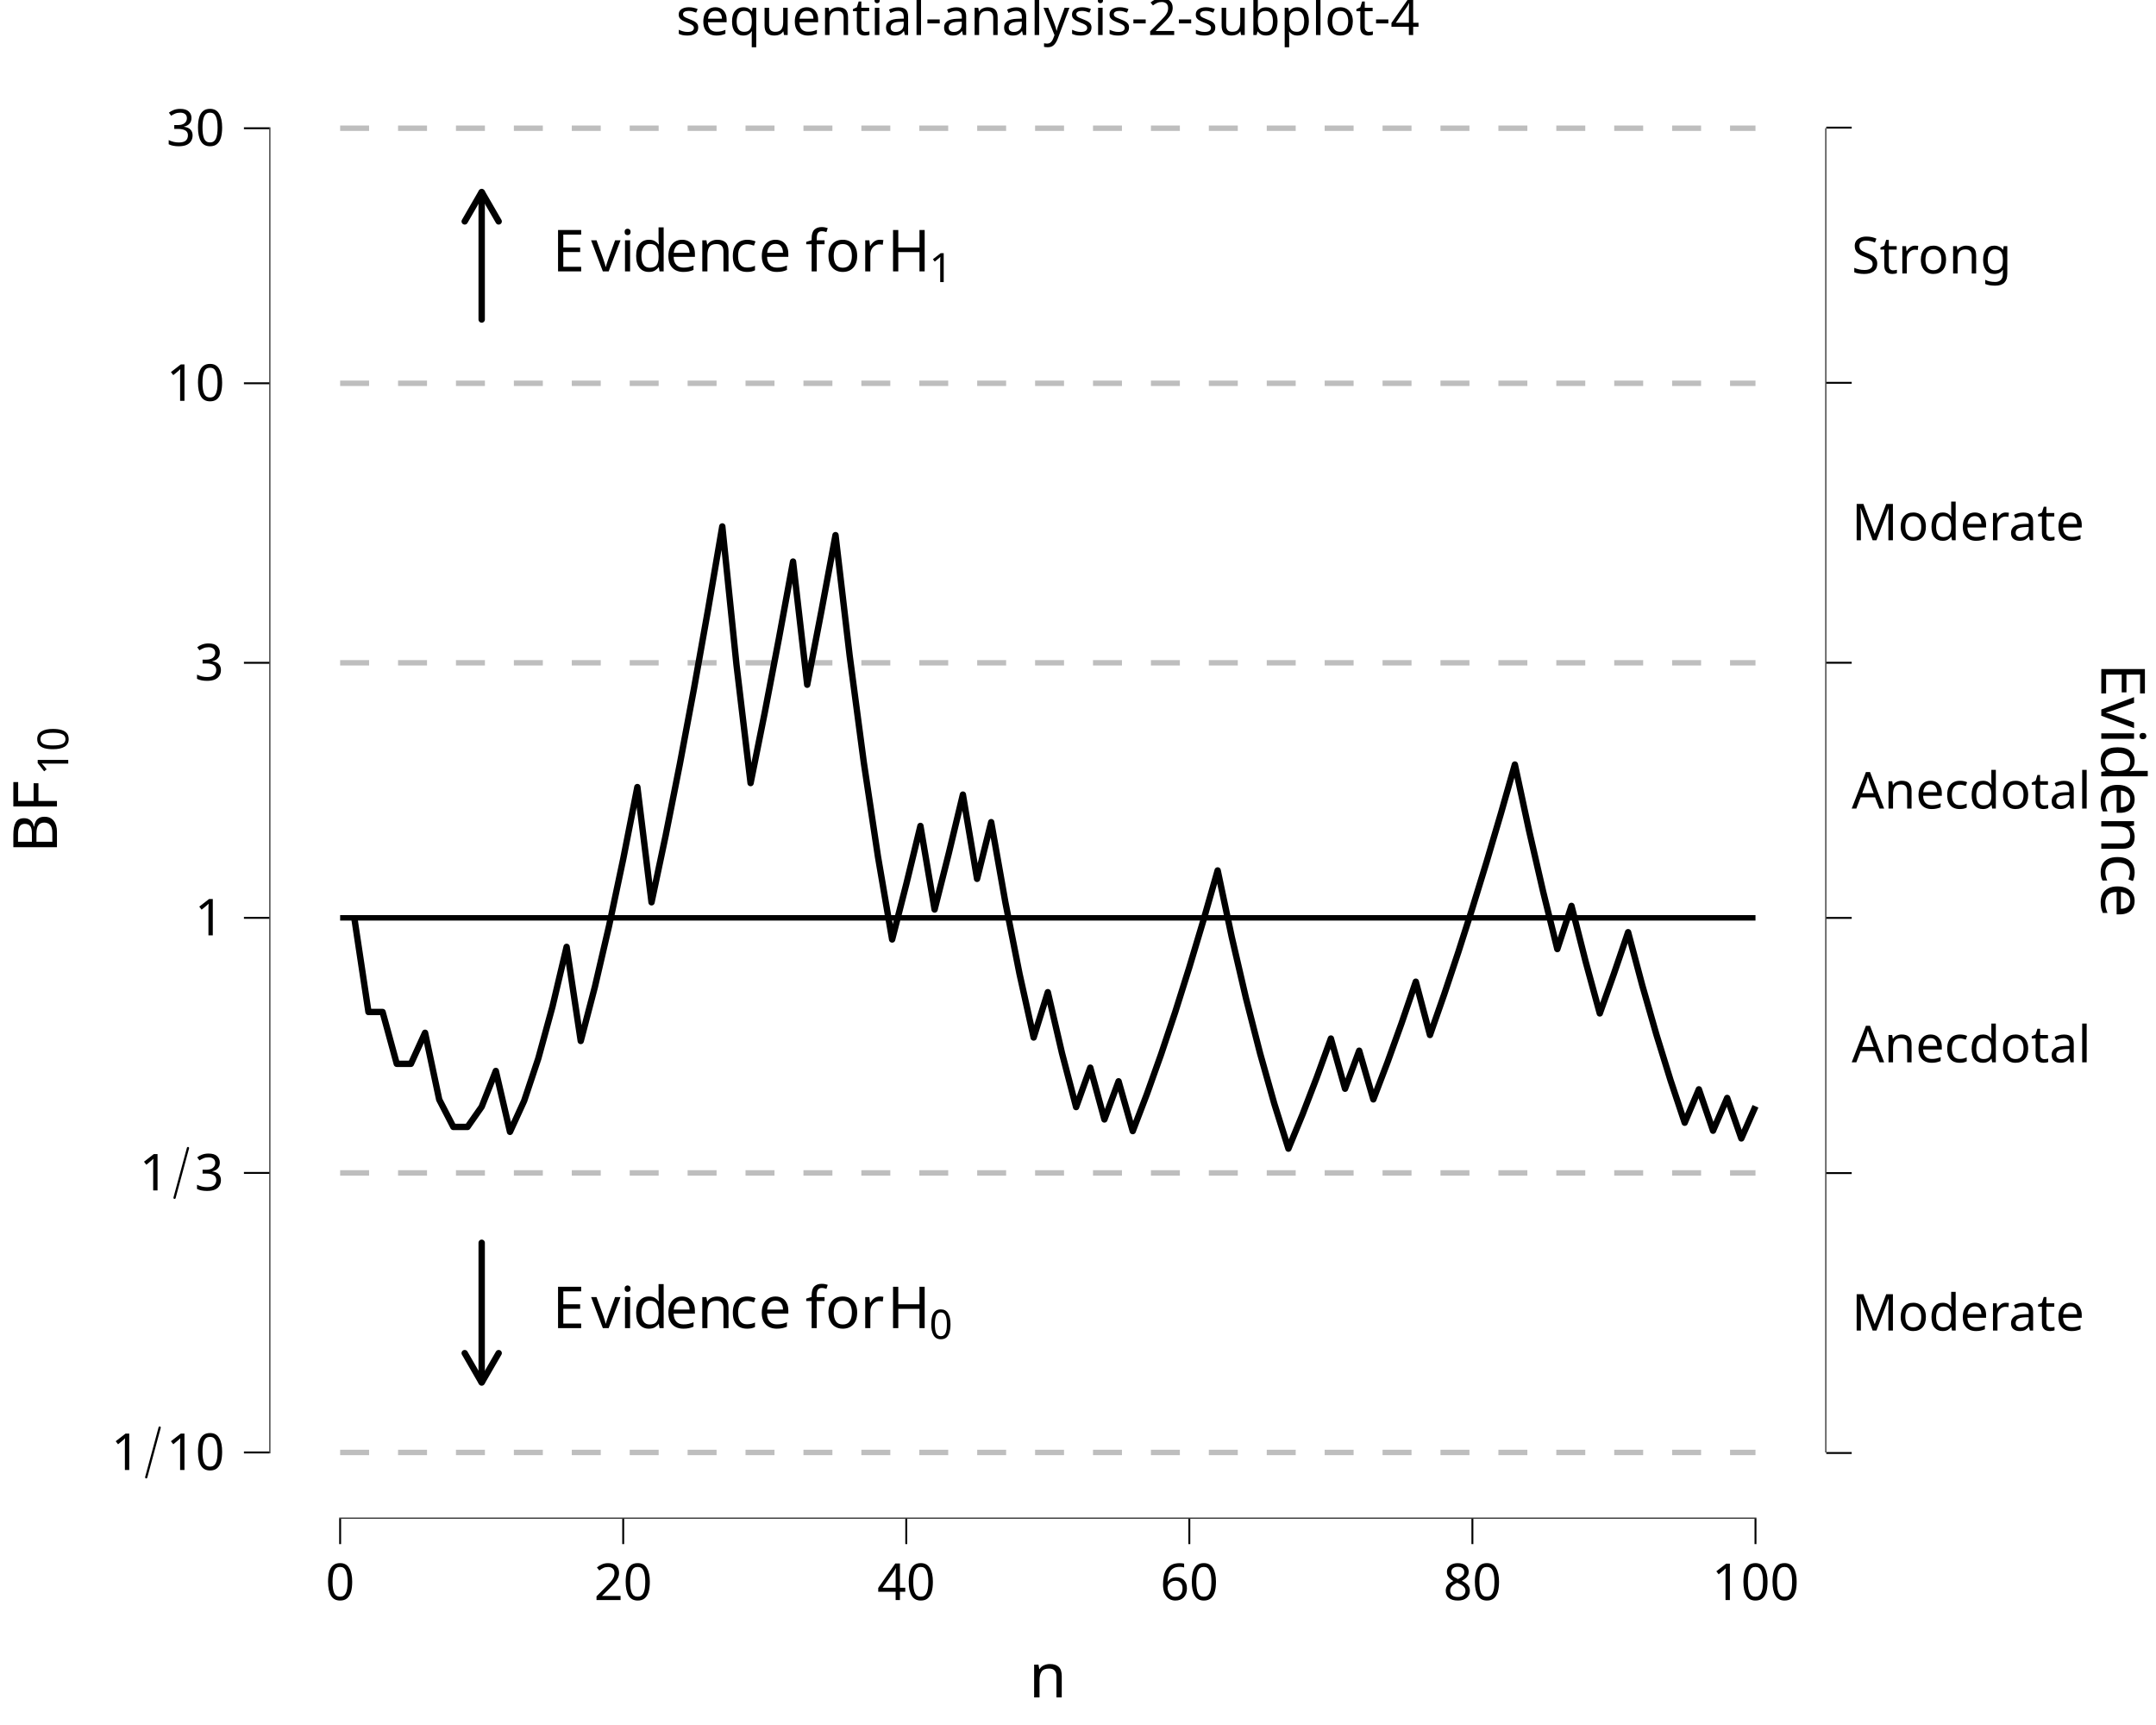
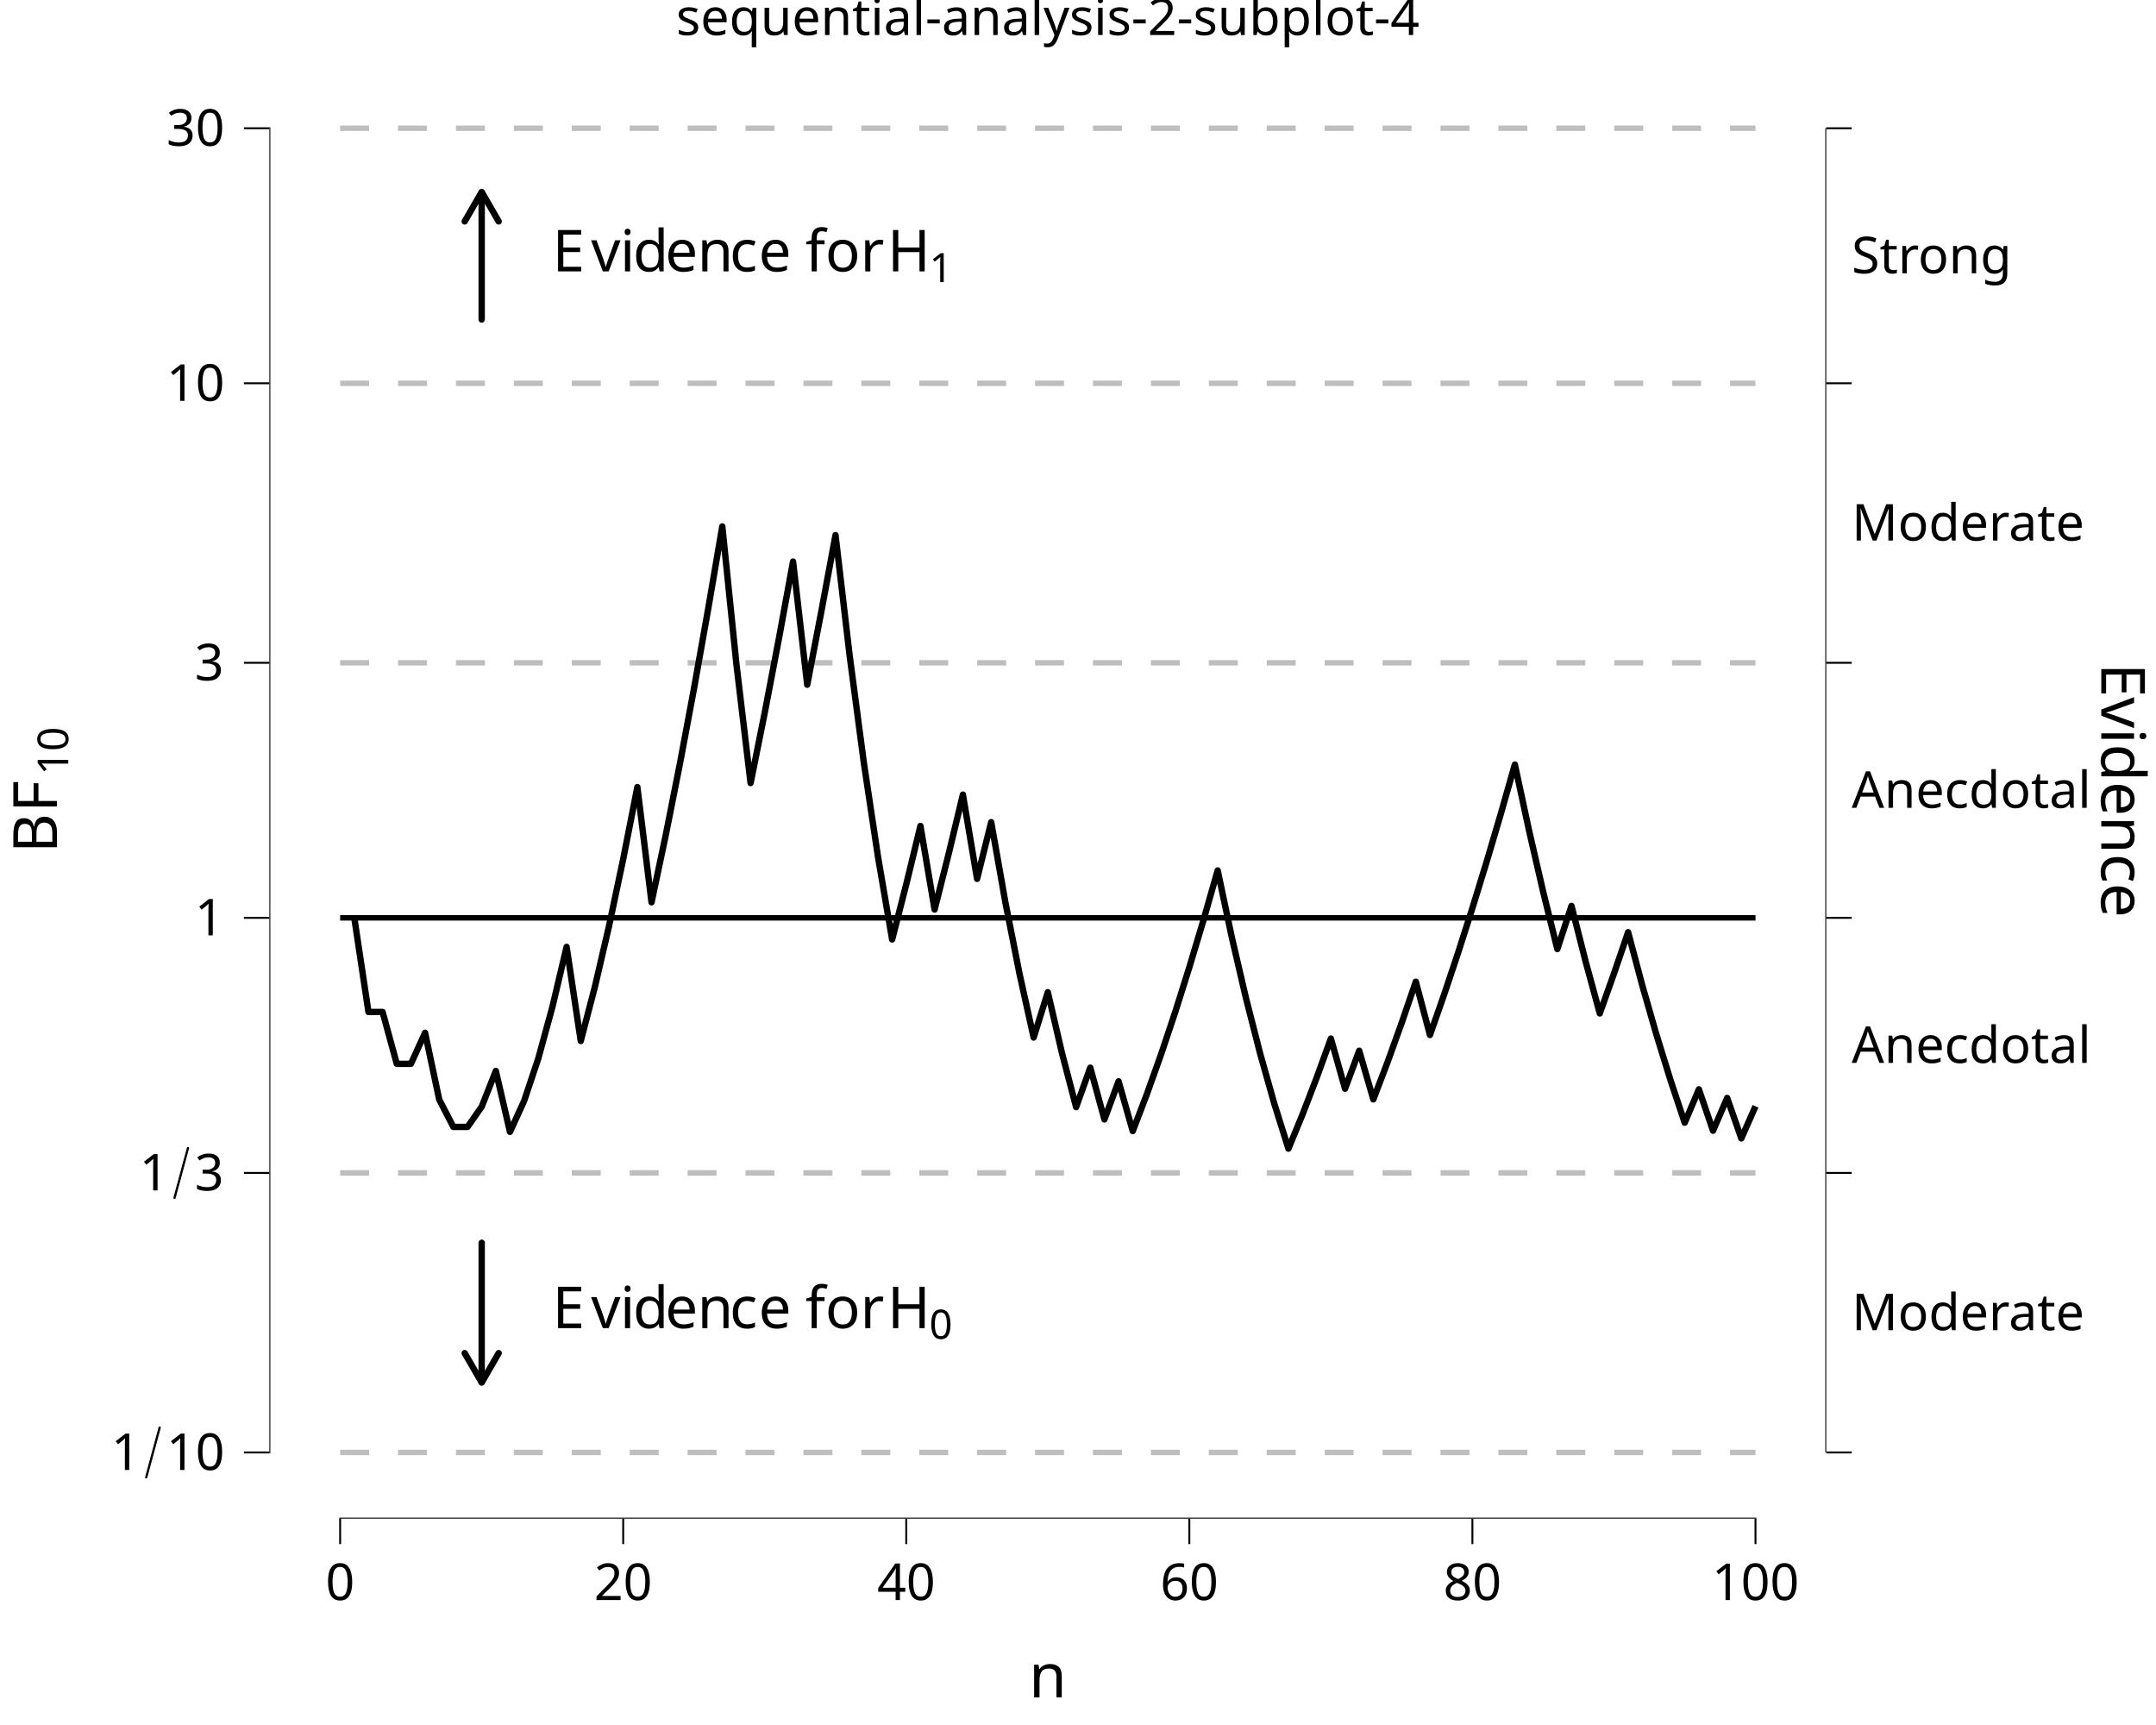
<svg xmlns="http://www.w3.org/2000/svg" class="svglite" data-engine-version="2.0" width="720.00pt" height="576.00pt" viewBox="0 0 720.00 576.00">
  <defs>
    <style type="text/css">
    .svglite line, .svglite polyline, .svglite polygon, .svglite path, .svglite rect, .svglite circle {
      fill: none;
      stroke: #000000;
      stroke-linecap: round;
      stroke-linejoin: round;
      stroke-miterlimit: 10.00;
    }
  </style>
  </defs>
  <rect width="100%" height="100%" style="stroke: none; fill: #FFFFFF;" />
  <defs>
    <clipPath id="cpMC4wMHw3MjAuMDB8MC4wMHw1NzYuMDA=">
      <rect x="0.00" y="0.00" width="720.00" height="576.00" />
    </clipPath>
  </defs>
  <g clip-path="url(#cpMC4wMHw3MjAuMDB8MC4wMHw1NzYuMDA=)">
    <rect x="-0" y="0.00" width="720.00" height="576.00" style="stroke-width: 10.67; stroke: none;" />
  </g>
  <defs>
    <clipPath id="cpODkuOTZ8NjA5Ljg4fDIwLjcxfDUwNy4wOQ==">
      <rect x="89.96" y="20.71" width="519.92" height="486.39" />
    </clipPath>
  </defs>
  <g clip-path="url(#cpODkuOTZ8NjA5Ljg4fDIwLjcxfDUwNy4wOQ==)">
    <rect x="89.96" y="20.71" width="519.92" height="486.39" style="stroke-width: 10.67; stroke: none;" />
    <line x1="113.59" y1="484.99" x2="586.25" y2="484.99" style="stroke-width: 1.81; stroke: #BEBEBE; stroke-dasharray: 9.67,9.67; stroke-linecap: butt;" />
    <line x1="113.59" y1="391.65" x2="586.25" y2="391.65" style="stroke-width: 1.81; stroke: #BEBEBE; stroke-dasharray: 9.67,9.67; stroke-linecap: butt;" />
    <line x1="113.59" y1="306.48" x2="586.25" y2="306.48" style="stroke-width: 1.81; stroke-linecap: butt;" />
    <line x1="113.59" y1="221.32" x2="586.25" y2="221.32" style="stroke-width: 1.81; stroke: #BEBEBE; stroke-dasharray: 9.67,9.67; stroke-linecap: butt;" />
    <line x1="113.59" y1="127.98" x2="586.25" y2="127.98" style="stroke-width: 1.81; stroke: #BEBEBE; stroke-dasharray: 9.67,9.67; stroke-linecap: butt;" />
    <line x1="113.59" y1="42.82" x2="586.25" y2="42.82" style="stroke-width: 1.81; stroke: #BEBEBE; stroke-dasharray: 9.67,9.67; stroke-linecap: butt;" />
    <polyline points="118.32,306.48 123.05,337.92 127.77,337.92 132.50,355.22 137.23,355.22 141.95,344.86 146.68,367.17 151.40,376.30 156.13,376.30 160.86,369.55 165.58,357.60 170.31,377.94 175.04,367.59 179.76,353.45 184.49,336.16 189.22,316.17 193.94,347.60 198.67,329.49 203.40,309.15 208.12,286.85 212.85,262.81 217.58,301.29 222.30,278.99 227.03,255.15 231.76,229.92 236.48,203.43 241.21,175.78 245.94,221.88 250.66,261.48 255.39,237.94 260.11,213.26 264.84,187.51 269.57,228.64 274.29,204.16 279.02,178.69 283.75,218.99 288.47,254.62 293.20,286.05 297.93,313.70 302.65,295.27 307.38,275.79 312.11,303.70 316.83,285.01 321.56,265.33 326.29,293.46 331.01,274.53 335.74,301.27 340.47,325.17 345.19,346.44 349.92,331.30 354.65,351.64 359.37,369.67 364.10,356.50 368.82,373.80 373.55,361.06 378.28,377.69 383.00,365.35 387.73,352.10 392.46,337.97 397.18,322.99 401.91,307.21 406.64,290.65 411.36,312.95 416.09,333.29 420.82,351.77 425.54,368.50 430.27,383.55 435.00,372.08 439.72,359.81 444.45,346.78 449.18,363.54 453.90,350.84 458.63,367.10 463.36,354.70 468.08,341.60 472.81,327.80 477.54,345.60 482.26,332.12 486.99,317.98 491.71,303.22 496.44,287.83 501.17,271.85 505.89,255.29 510.62,277.29 515.35,297.81 520.07,316.91 524.80,302.49 529.53,321.10 534.25,338.40 538.98,325.12 543.71,311.27 548.43,328.99 553.16,345.47 557.89,360.75 562.61,374.89 567.34,363.74 572.07,377.56 576.79,366.62 581.52,380.14 586.25,369.40 " style="stroke-width: 2.13; stroke-linecap: butt;" />
    <line x1="160.86" y1="414.98" x2="160.86" y2="461.65" style="stroke-width: 2.13; stroke-linejoin: bevel;" />
    <polyline points="155.19,451.83 160.86,461.65 166.53,451.83 " style="stroke-width: 2.13; stroke-linejoin: bevel;" />
    <line x1="160.86" y1="106.69" x2="160.86" y2="64.11" style="stroke-width: 2.13; stroke-linejoin: bevel;" />
    <polyline points="166.53,73.93 160.86,64.11 155.19,73.93 " style="stroke-width: 2.13; stroke-linejoin: bevel;" />
    <text x="184.49" y="443.48" style="font-size: 19.35px; font-family: sans;" textLength="12.91px" lengthAdjust="spacingAndGlyphs">E</text>
    <text x="197.40" y="443.48" style="font-size: 19.35px; font-family: sans;" textLength="9.68px" lengthAdjust="spacingAndGlyphs">v</text>
    <text x="207.08" y="443.48" style="font-size: 19.35px; font-family: sans;" textLength="4.30px" lengthAdjust="spacingAndGlyphs">i</text>
    <text x="211.38" y="443.48" style="font-size: 19.35px; font-family: sans;" textLength="10.76px" lengthAdjust="spacingAndGlyphs">d</text>
    <text x="222.14" y="443.48" style="font-size: 19.35px; font-family: sans;" textLength="10.76px" lengthAdjust="spacingAndGlyphs">e</text>
    <text x="232.90" y="443.48" style="font-size: 19.35px; font-family: sans;" textLength="10.76px" lengthAdjust="spacingAndGlyphs">n</text>
    <text x="243.66" y="443.48" style="font-size: 19.35px; font-family: sans;" textLength="9.68px" lengthAdjust="spacingAndGlyphs">c</text>
    <text x="253.34" y="443.48" style="font-size: 19.35px; font-family: sans;" textLength="10.76px" lengthAdjust="spacingAndGlyphs">e</text>
    <text x="264.10" y="443.48" style="font-size: 19.35px; font-family: sans;" textLength="4.84px" lengthAdjust="spacingAndGlyphs"> </text>
    <text x="268.94" y="443.48" style="font-size: 19.35px; font-family: sans;" textLength="22.58px" lengthAdjust="spacingAndGlyphs">for</text>
    <text x="291.52" y="443.48" style="font-size: 19.35px; font-family: sans;" textLength="4.84px" lengthAdjust="spacingAndGlyphs"> </text>
    <text x="296.36" y="443.48" style="font-size: 19.35px; font-family: sans;" textLength="13.98px" lengthAdjust="spacingAndGlyphs">H</text>
    <text x="310.34" y="447.05" style="font-size: 13.54px; font-family: sans;" textLength="7.53px" lengthAdjust="spacingAndGlyphs">0</text>
    <text x="184.49" y="90.62" style="font-size: 19.35px; font-family: sans;" textLength="12.91px" lengthAdjust="spacingAndGlyphs">E</text>
    <text x="197.40" y="90.62" style="font-size: 19.35px; font-family: sans;" textLength="9.68px" lengthAdjust="spacingAndGlyphs">v</text>
    <text x="207.08" y="90.62" style="font-size: 19.35px; font-family: sans;" textLength="4.30px" lengthAdjust="spacingAndGlyphs">i</text>
    <text x="211.38" y="90.62" style="font-size: 19.35px; font-family: sans;" textLength="10.76px" lengthAdjust="spacingAndGlyphs">d</text>
    <text x="222.14" y="90.62" style="font-size: 19.35px; font-family: sans;" textLength="10.76px" lengthAdjust="spacingAndGlyphs">e</text>
    <text x="232.90" y="90.62" style="font-size: 19.35px; font-family: sans;" textLength="10.76px" lengthAdjust="spacingAndGlyphs">n</text>
    <text x="243.66" y="90.62" style="font-size: 19.35px; font-family: sans;" textLength="9.68px" lengthAdjust="spacingAndGlyphs">c</text>
    <text x="253.34" y="90.62" style="font-size: 19.35px; font-family: sans;" textLength="10.76px" lengthAdjust="spacingAndGlyphs">e</text>
    <text x="264.10" y="90.62" style="font-size: 19.35px; font-family: sans;" textLength="4.84px" lengthAdjust="spacingAndGlyphs"> </text>
    <text x="268.94" y="90.62" style="font-size: 19.35px; font-family: sans;" textLength="22.58px" lengthAdjust="spacingAndGlyphs">for</text>
    <text x="291.52" y="90.62" style="font-size: 19.35px; font-family: sans;" textLength="4.84px" lengthAdjust="spacingAndGlyphs"> </text>
    <text x="296.36" y="90.62" style="font-size: 19.35px; font-family: sans;" textLength="13.98px" lengthAdjust="spacingAndGlyphs">H</text>
    <text x="310.34" y="94.20" style="font-size: 13.54px; font-family: sans;" textLength="7.53px" lengthAdjust="spacingAndGlyphs">1</text>
    <line x1="113.27" y1="507.09" x2="586.56" y2="507.09" style="stroke-width: 0.64; stroke-linecap: butt;" />
    <line x1="89.96" y1="485.30" x2="89.96" y2="42.50" style="stroke-width: 0.64; stroke-linecap: butt;" />
    <line x1="609.88" y1="484.99" x2="609.88" y2="42.82" style="stroke-width: 0.64; stroke-linecap: butt;" />
    <rect x="89.96" y="20.71" width="519.92" height="486.39" style="stroke-width: 0.00; stroke: none;" />
  </g>
  <g clip-path="url(#cpMC4wMHw3MjAuMDB8MC4wMHw1NzYuMDA=)">
    <polyline points="89.96,507.09 89.96,20.71 " style="stroke-width: 0.00; stroke: none; stroke-linecap: butt;" />
    <text x="37.13" y="490.84" style="font-size: 17.00px; font-family: sans;" textLength="9.46px" lengthAdjust="spacingAndGlyphs">1</text>
    <polyline points="48.83,493.29 53.32,476.68 " style="stroke-width: 0.75;" />
    <text x="55.57" y="490.84" style="font-size: 17.00px; font-family: sans;" textLength="18.91px" lengthAdjust="spacingAndGlyphs">10</text>
    <text x="46.58" y="397.50" style="font-size: 17.00px; font-family: sans;" textLength="9.46px" lengthAdjust="spacingAndGlyphs">1</text>
    <polyline points="58.29,399.96 62.78,383.35 " style="stroke-width: 0.75;" />
    <text x="65.03" y="397.50" style="font-size: 17.00px; font-family: sans;" textLength="9.46px" lengthAdjust="spacingAndGlyphs">3</text>
    <text x="65.03" y="312.33" style="font-size: 17.00px; font-family: sans;" textLength="9.46px" lengthAdjust="spacingAndGlyphs">1</text>
    <text x="65.03" y="227.17" style="font-size: 17.00px; font-family: sans;" textLength="9.46px" lengthAdjust="spacingAndGlyphs">3</text>
    <text x="55.57" y="133.84" style="font-size: 17.00px; font-family: sans;" textLength="18.91px" lengthAdjust="spacingAndGlyphs">10</text>
    <text x="55.57" y="48.67" style="font-size: 17.00px; font-family: sans;" textLength="18.91px" lengthAdjust="spacingAndGlyphs">30</text>
    <polyline points="81.46,484.99 89.96,484.99 " style="stroke-width: 0.64; stroke-linecap: butt;" />
    <polyline points="81.46,391.65 89.96,391.65 " style="stroke-width: 0.64; stroke-linecap: butt;" />
    <polyline points="81.46,306.48 89.96,306.48 " style="stroke-width: 0.64; stroke-linecap: butt;" />
    <polyline points="81.46,221.32 89.96,221.32 " style="stroke-width: 0.64; stroke-linecap: butt;" />
    <polyline points="81.46,127.98 89.96,127.98 " style="stroke-width: 0.64; stroke-linecap: butt;" />
    <polyline points="81.46,42.82 89.96,42.82 " style="stroke-width: 0.64; stroke-linecap: butt;" />
    <polyline points="609.88,507.09 609.88,20.71 " style="stroke-width: 0.00; stroke: none; stroke-linecap: butt;" />
-     <polyline points="609.88,485.18 618.38,485.18 " style="stroke-width: 0.64; stroke-linecap: butt;" />
-     <polyline points="609.88,438.44 618.38,438.44 " style="stroke-width: 0.64; stroke: none; stroke-linecap: butt;" />
-     <polyline points="609.88,391.71 618.38,391.71 " style="stroke-width: 0.64; stroke-linecap: butt;" />
-     <polyline points="609.88,348.86 618.38,348.86 " style="stroke-width: 0.64; stroke: none; stroke-linecap: butt;" />
-     <polyline points="609.88,306.50 618.38,306.50 " style="stroke-width: 0.64; stroke-linecap: butt;" />
-     <polyline points="609.88,264.14 618.38,264.14 " style="stroke-width: 0.64; stroke: none; stroke-linecap: butt;" />
-     <polyline points="609.88,221.30 618.38,221.30 " style="stroke-width: 0.64; stroke-linecap: butt;" />
-     <polyline points="609.88,174.56 618.38,174.56 " style="stroke-width: 0.64; stroke: none; stroke-linecap: butt;" />
-     <polyline points="609.88,127.82 618.38,127.82 " style="stroke-width: 0.64; stroke-linecap: butt;" />
-     <polyline points="609.88,85.46 618.38,85.46 " style="stroke-width: 0.64; stroke: none; stroke-linecap: butt;" />
-     <polyline points="609.88,42.62 618.38,42.62 " style="stroke-width: 0.64; stroke-linecap: butt;" />
-     <text x="618.38" y="444.29" style="font-size: 17.00px; font-family: sans;" textLength="71.83px" lengthAdjust="spacingAndGlyphs">Moderate</text>
-     <text x="618.38" y="354.71" style="font-size: 17.00px; font-family: sans;" textLength="75.62px" lengthAdjust="spacingAndGlyphs">Anecdotal</text>
-     <text x="618.38" y="269.99" style="font-size: 17.00px; font-family: sans;" textLength="75.62px" lengthAdjust="spacingAndGlyphs">Anecdotal</text>
-     <text x="618.38" y="180.41" style="font-size: 17.00px; font-family: sans;" textLength="71.83px" lengthAdjust="spacingAndGlyphs">Moderate</text>
-     <text x="618.38" y="91.31" style="font-size: 17.00px; font-family: sans;" textLength="50.09px" lengthAdjust="spacingAndGlyphs">Strong</text>
+     <polyline points="609.88,484.99 618.38,484.99 " style="stroke-width: 0.64; stroke-linecap: butt;" />
+     <polyline points="609.88,438.32 618.38,438.32 " style="stroke-width: 0.64; stroke: none; stroke-linecap: butt;" />
+     <polyline points="609.88,391.65 618.38,391.65 " style="stroke-width: 0.64; stroke-linecap: butt;" />
+     <polyline points="609.88,349.07 618.38,349.07 " style="stroke-width: 0.64; stroke: none; stroke-linecap: butt;" />
+     <polyline points="609.88,306.48 618.38,306.48 " style="stroke-width: 0.64; stroke-linecap: butt;" />
+     <polyline points="609.88,263.90 618.38,263.90 " style="stroke-width: 0.64; stroke: none; stroke-linecap: butt;" />
+     <polyline points="609.88,221.32 618.38,221.32 " style="stroke-width: 0.64; stroke-linecap: butt;" />
+     <polyline points="609.88,174.65 618.38,174.65 " style="stroke-width: 0.64; stroke: none; stroke-linecap: butt;" />
+     <polyline points="609.88,127.98 618.38,127.98 " style="stroke-width: 0.64; stroke-linecap: butt;" />
+     <polyline points="609.88,85.40 618.38,85.40 " style="stroke-width: 0.64; stroke: none; stroke-linecap: butt;" />
+     <polyline points="609.88,42.82 618.38,42.82 " style="stroke-width: 0.64; stroke-linecap: butt;" />
+     <text x="618.38" y="444.17" style="font-size: 17.00px; font-family: sans;" textLength="71.83px" lengthAdjust="spacingAndGlyphs">Moderate</text>
+     <text x="618.38" y="354.92" style="font-size: 17.00px; font-family: sans;" textLength="75.62px" lengthAdjust="spacingAndGlyphs">Anecdotal</text>
+     <text x="618.38" y="269.75" style="font-size: 17.00px; font-family: sans;" textLength="75.62px" lengthAdjust="spacingAndGlyphs">Anecdotal</text>
+     <text x="618.38" y="180.50" style="font-size: 17.00px; font-family: sans;" textLength="71.83px" lengthAdjust="spacingAndGlyphs">Moderate</text>
+     <text x="618.38" y="91.25" style="font-size: 17.00px; font-family: sans;" textLength="50.09px" lengthAdjust="spacingAndGlyphs">Strong</text>
    <polyline points="89.96,507.09 609.88,507.09 " style="stroke-width: 0.00; stroke: none; stroke-linecap: butt;" />
    <polyline points="113.59,515.60 113.59,507.09 " style="stroke-width: 0.64; stroke-linecap: butt;" />
    <polyline points="208.12,515.60 208.12,507.09 " style="stroke-width: 0.64; stroke-linecap: butt;" />
    <polyline points="302.65,515.60 302.65,507.09 " style="stroke-width: 0.64; stroke-linecap: butt;" />
    <polyline points="397.18,515.60 397.18,507.09 " style="stroke-width: 0.64; stroke-linecap: butt;" />
    <polyline points="491.71,515.60 491.71,507.09 " style="stroke-width: 0.64; stroke-linecap: butt;" />
    <polyline points="586.25,515.60 586.25,507.09 " style="stroke-width: 0.64; stroke-linecap: butt;" />
    <text x="113.59" y="534.27" text-anchor="middle" style="font-size: 17.00px; font-family: sans;" textLength="9.46px" lengthAdjust="spacingAndGlyphs">0</text>
    <text x="208.12" y="534.27" text-anchor="middle" style="font-size: 17.00px; font-family: sans;" textLength="18.91px" lengthAdjust="spacingAndGlyphs">20</text>
    <text x="302.65" y="534.27" text-anchor="middle" style="font-size: 17.00px; font-family: sans;" textLength="18.91px" lengthAdjust="spacingAndGlyphs">40</text>
    <text x="397.18" y="534.27" text-anchor="middle" style="font-size: 17.00px; font-family: sans;" textLength="18.91px" lengthAdjust="spacingAndGlyphs">60</text>
    <text x="491.71" y="534.27" text-anchor="middle" style="font-size: 17.00px; font-family: sans;" textLength="18.91px" lengthAdjust="spacingAndGlyphs">80</text>
    <text x="586.25" y="534.27" text-anchor="middle" style="font-size: 17.00px; font-family: sans;" textLength="28.37px" lengthAdjust="spacingAndGlyphs">100</text>
    <text x="349.92" y="566.78" text-anchor="middle" style="font-size: 20.40px; font-family: sans;" textLength="11.35px" lengthAdjust="spacingAndGlyphs">n</text>
    <text transform="translate(19.02,284.88) rotate(-90)" style="font-size: 20.40px; font-family: sans;" textLength="13.61px" lengthAdjust="spacingAndGlyphs">B</text>
    <text transform="translate(19.02,271.27) rotate(-90)" style="font-size: 20.40px; font-family: sans;" textLength="12.46px" lengthAdjust="spacingAndGlyphs">F</text>
    <text transform="translate(22.79,258.81) rotate(-90)" style="font-size: 14.28px; font-family: sans;" textLength="7.94px" lengthAdjust="spacingAndGlyphs">1</text>
    <text transform="translate(22.79,250.87) rotate(-90)" style="font-size: 14.28px; font-family: sans;" textLength="7.94px" lengthAdjust="spacingAndGlyphs">0</text>
    <text transform="translate(701.73,263.90) rotate(90)" text-anchor="middle" style="font-size: 20.40px; font-family: sans;" textLength="83.94px" lengthAdjust="spacingAndGlyphs">Evidence</text>
    <text x="349.92" y="11.70" text-anchor="middle" style="font-size: 17.00px; font-family: sans;" textLength="235.32px" lengthAdjust="spacingAndGlyphs">sequential-analysis-2-subplot-4</text>
  </g>
</svg>
